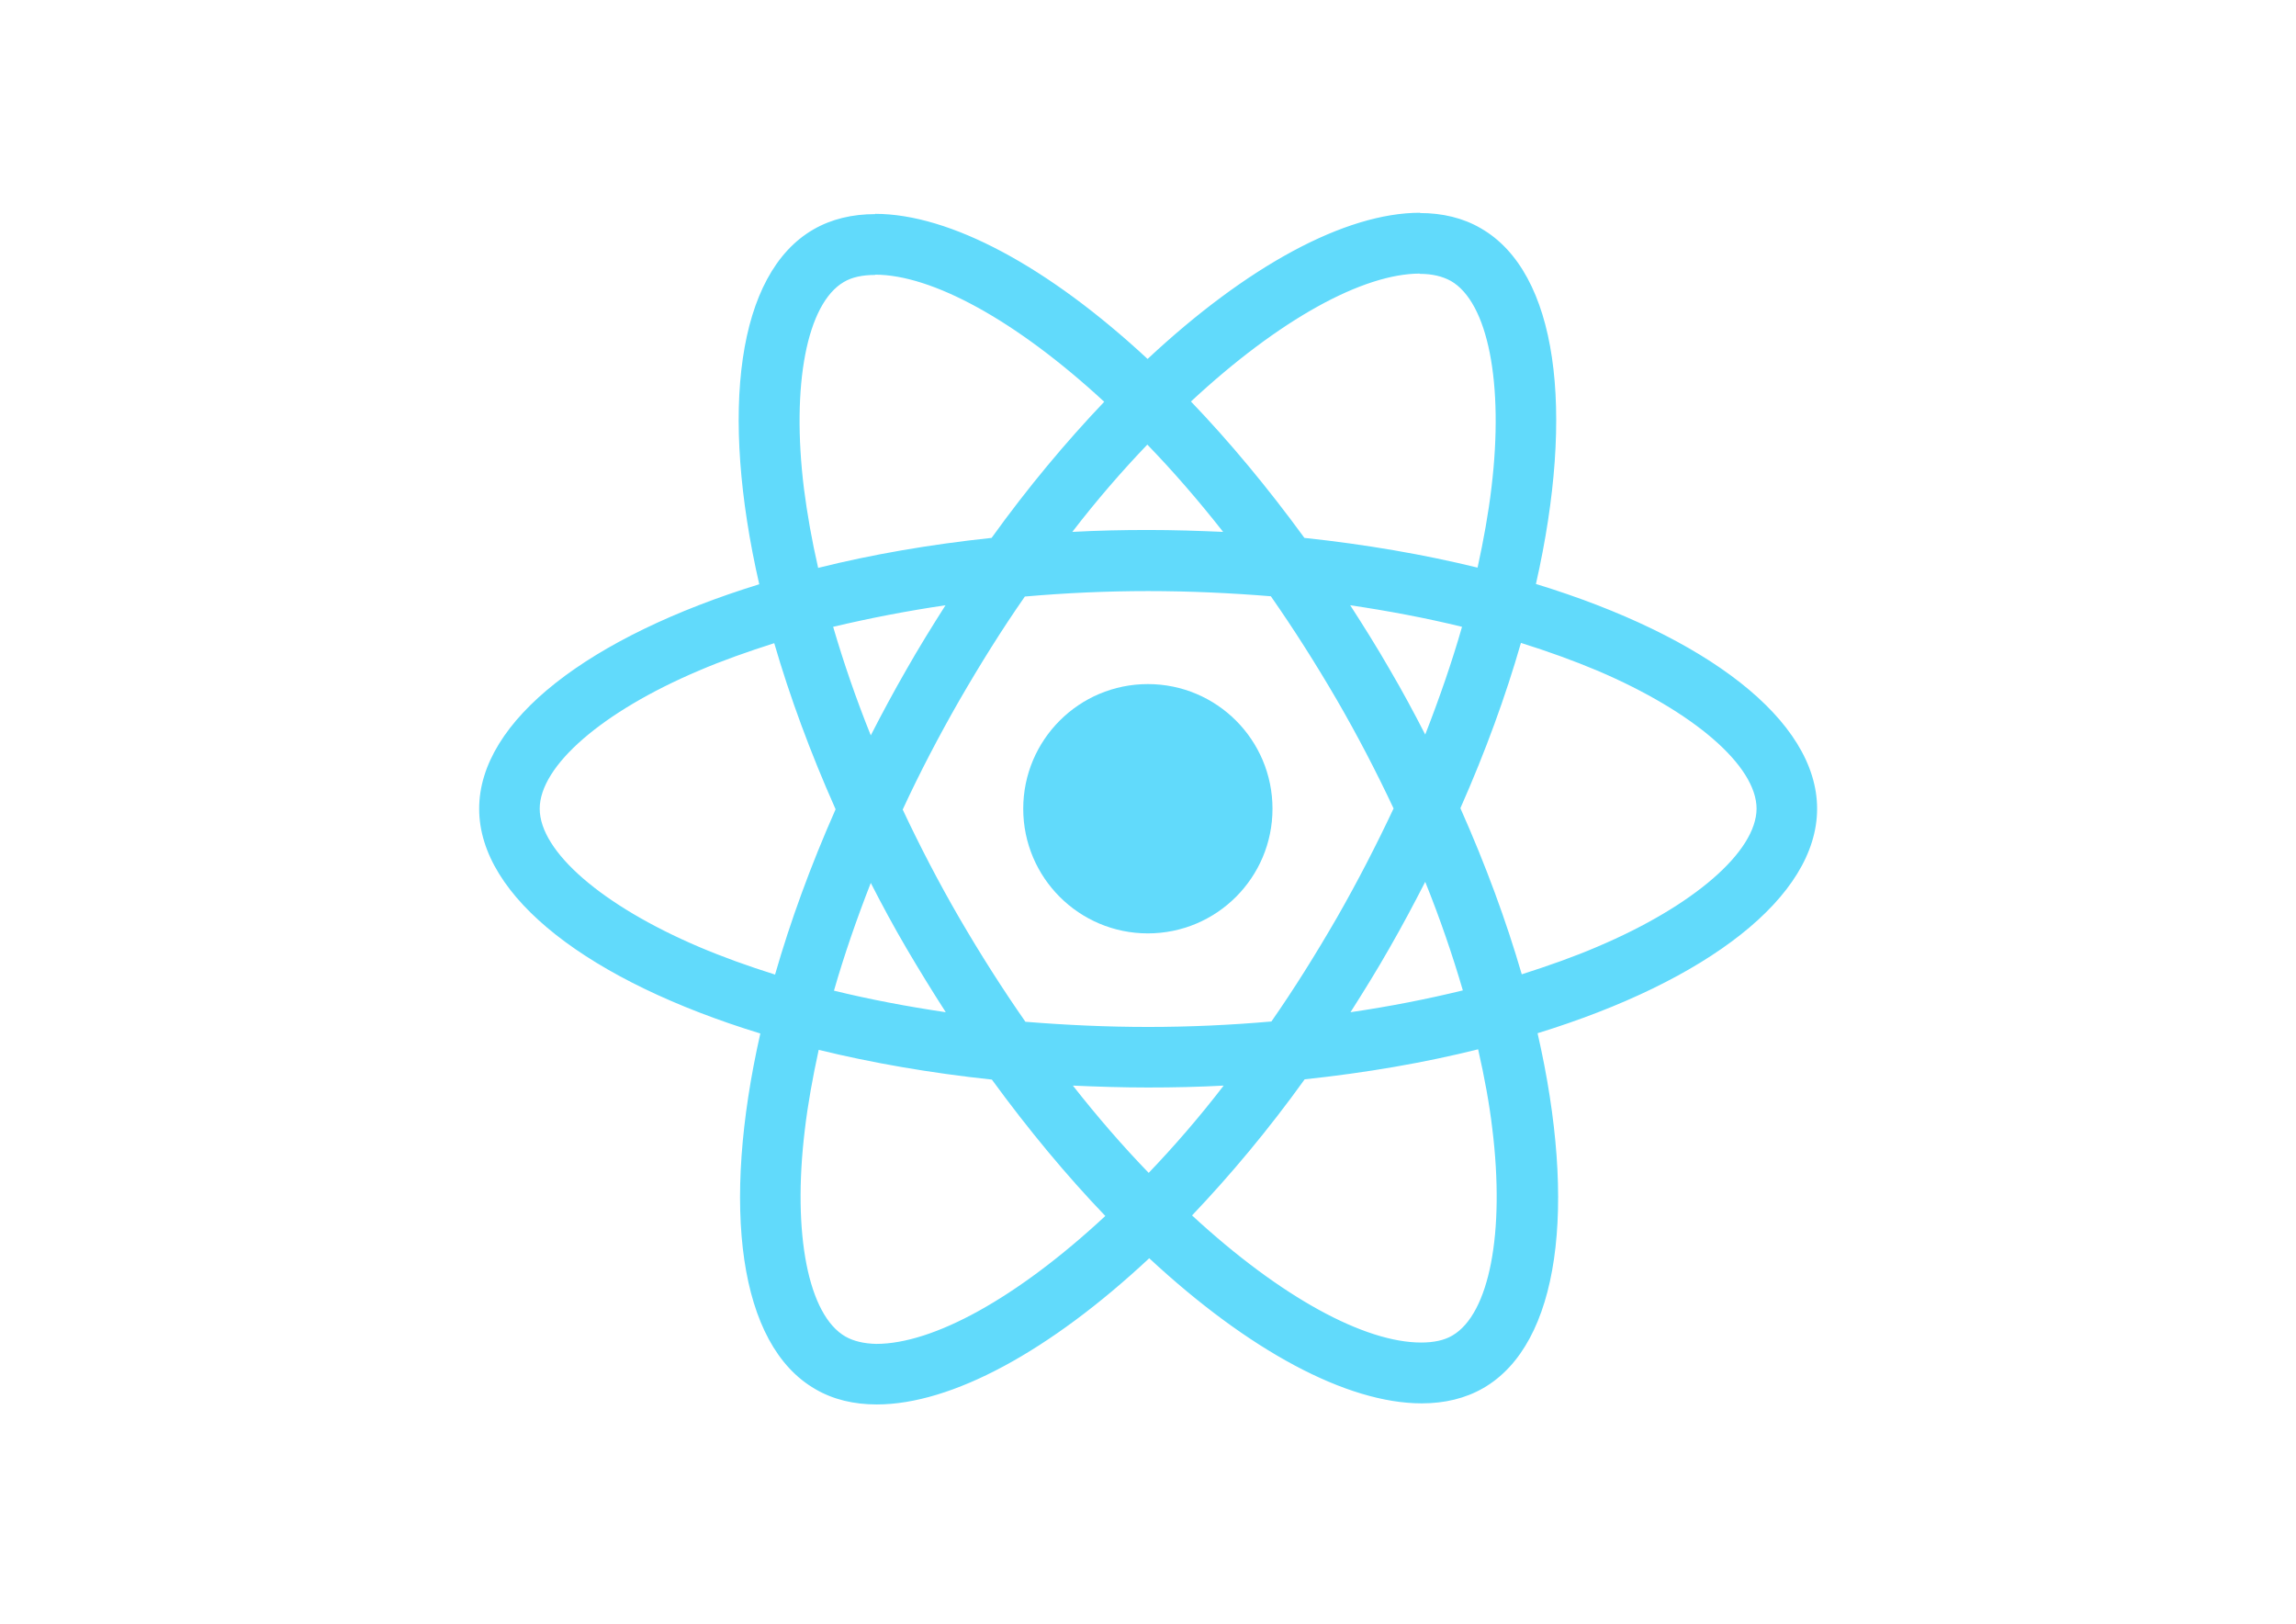
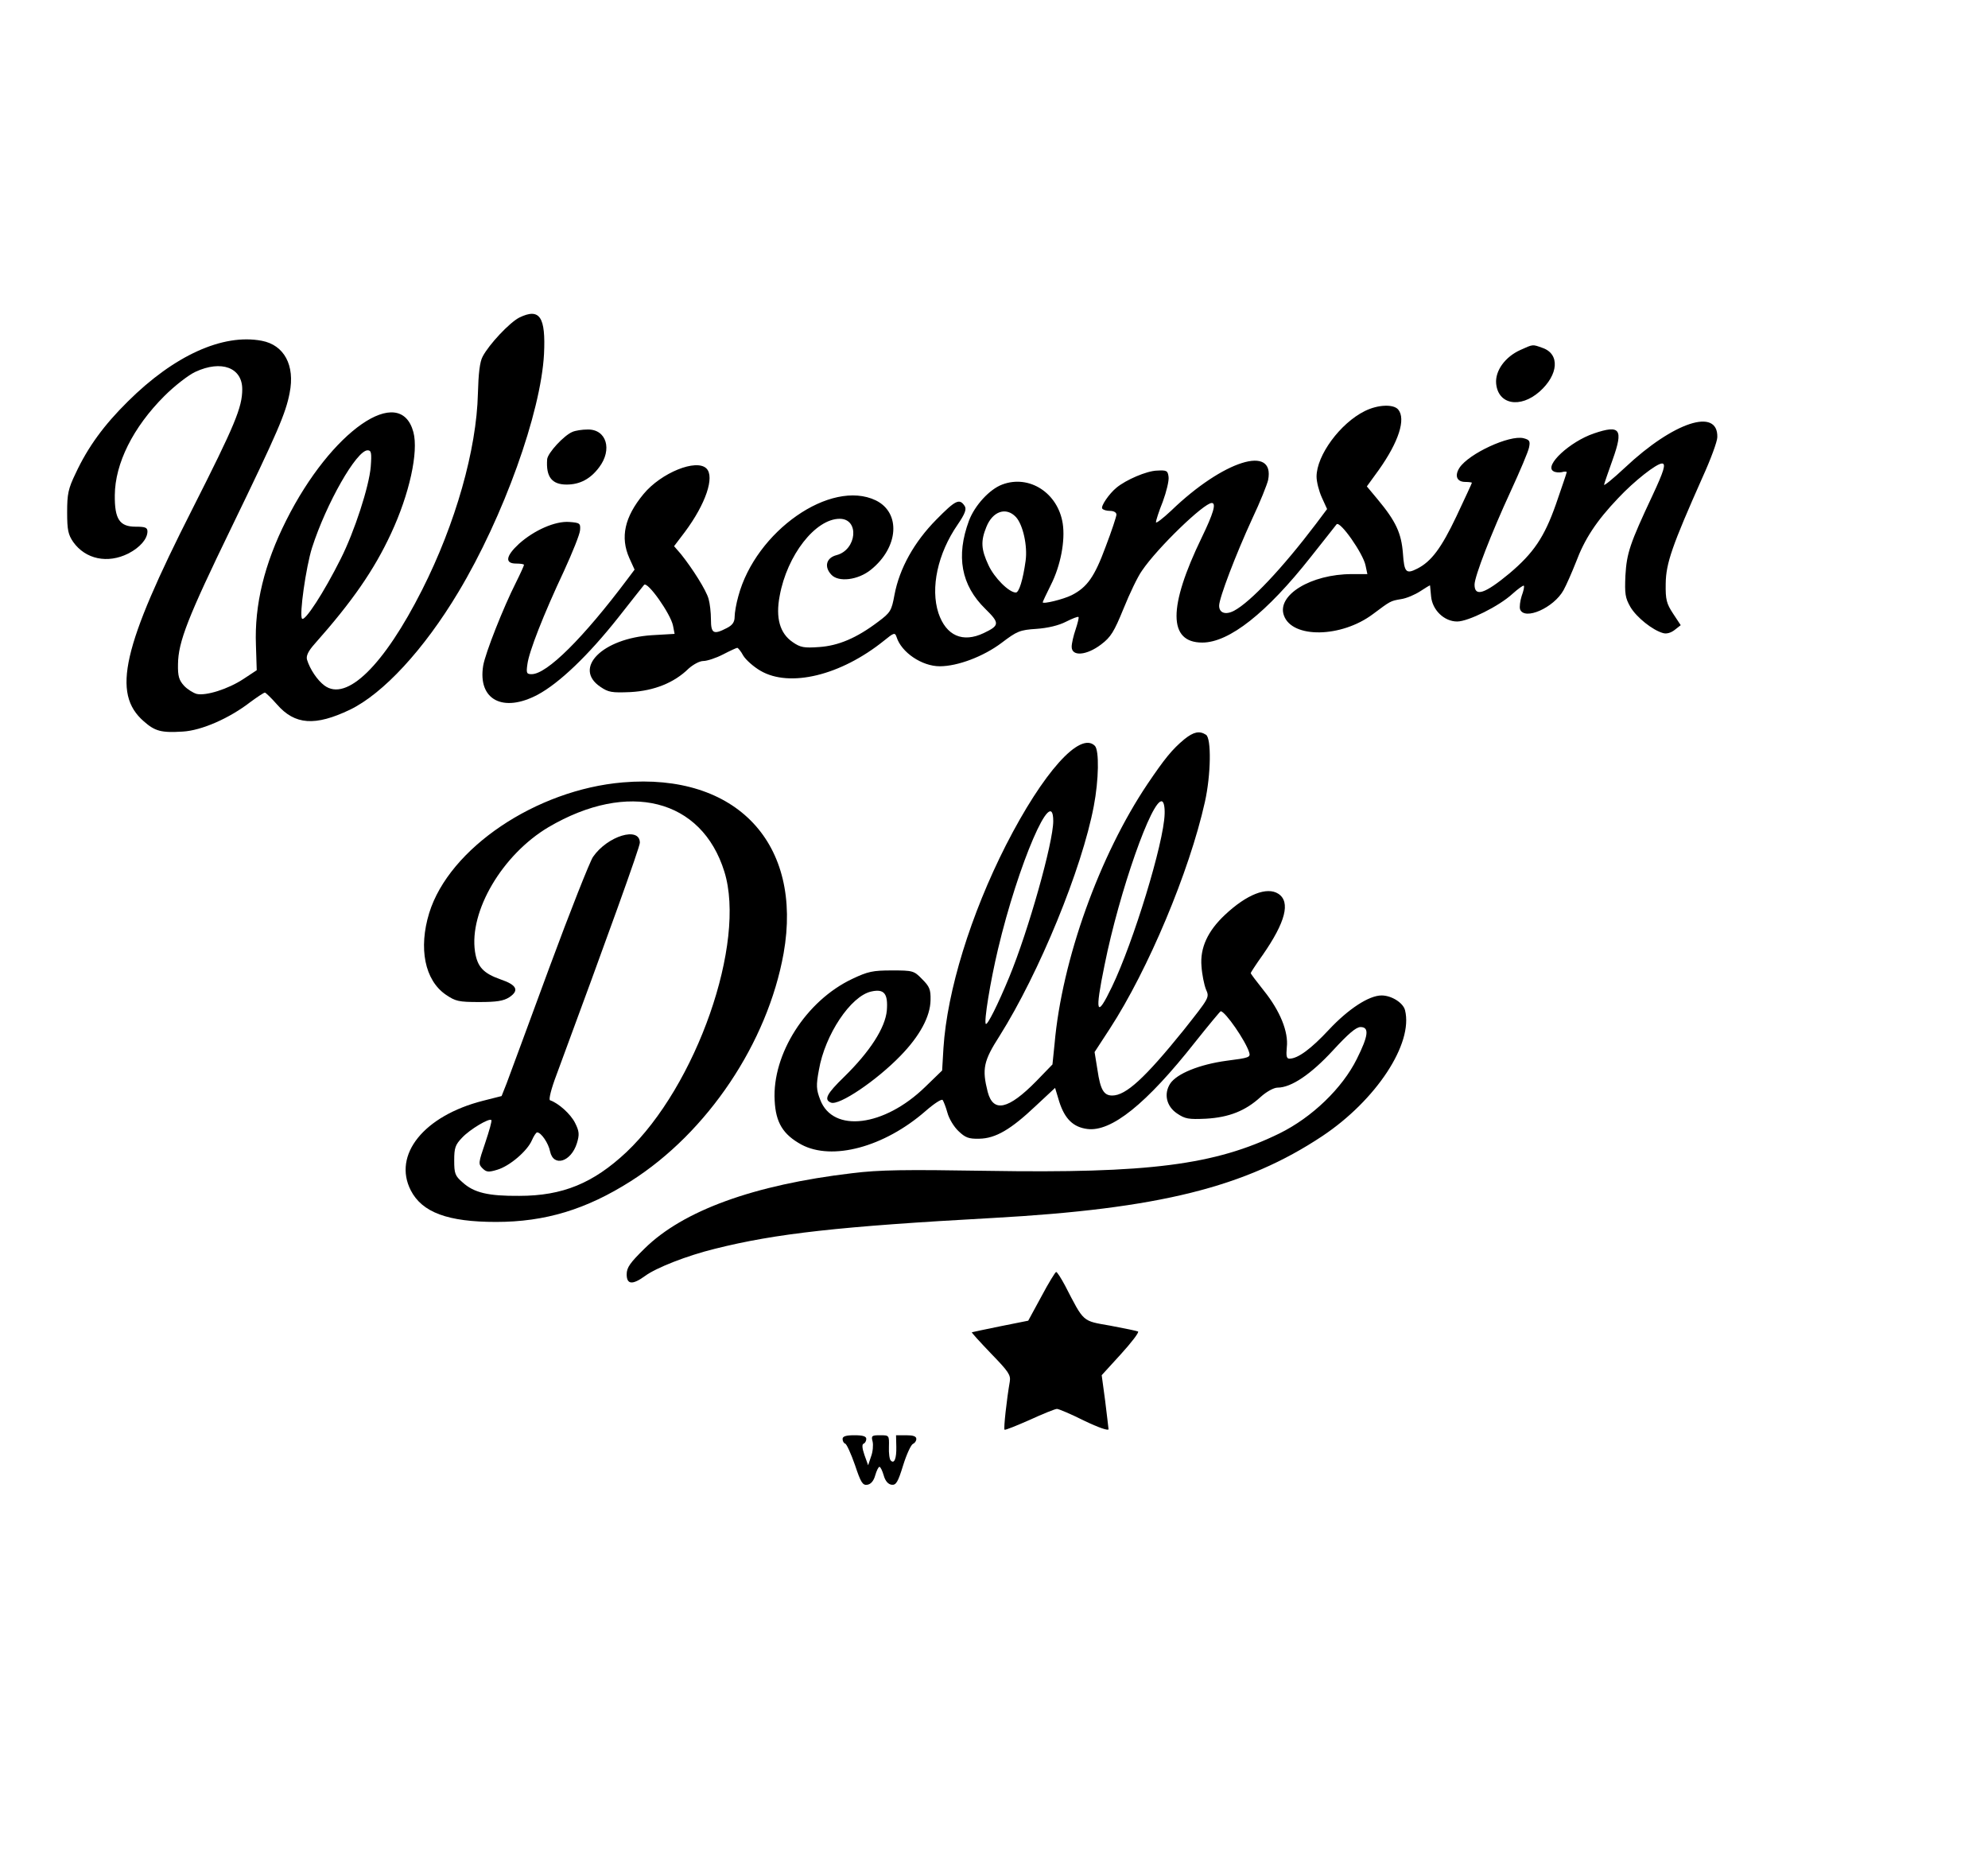
- <svg xmlns="http://www.w3.org/2000/svg" viewBox="0 0 841.9 595.3">
-   <g fill="#61DAFB">
-     <path d="M666.3 296.5c0-32.5-40.7-63.3-103.1-82.4 14.4-63.6 8-114.2-20.2-130.4-6.5-3.8-14.1-5.6-22.4-5.6v22.3c4.6 0 8.3.9 11.4 2.6 13.6 7.8 19.5 37.5 14.9 75.7-1.1 9.4-2.9 19.3-5.1 29.4-19.6-4.8-41-8.5-63.5-10.9-13.5-18.5-27.5-35.3-41.6-50 32.6-30.3 63.2-46.9 84-46.9V78c-27.5 0-63.5 19.6-99.9 53.6-36.4-33.8-72.4-53.2-99.9-53.2v22.3c20.7 0 51.4 16.5 84 46.6-14 14.7-28 31.4-41.3 49.9-22.6 2.4-44 6.1-63.6 11-2.3-10-4-19.7-5.2-29-4.7-38.2 1.1-67.9 14.6-75.8 3-1.8 6.9-2.6 11.5-2.6V78.5c-8.4 0-16 1.8-22.6 5.6-28.1 16.2-34.4 66.7-19.9 130.1-62.2 19.2-102.7 49.9-102.7 82.3 0 32.5 40.7 63.3 103.1 82.4-14.4 63.6-8 114.2 20.2 130.4 6.5 3.8 14.1 5.6 22.5 5.6 27.5 0 63.5-19.6 99.9-53.6 36.4 33.8 72.4 53.2 99.9 53.2 8.4 0 16-1.8 22.6-5.6 28.1-16.2 34.4-66.7 19.9-130.1 62-19.1 102.5-49.9 102.5-82.3zm-130.2-66.7c-3.7 12.9-8.3 26.2-13.5 39.5-4.1-8-8.4-16-13.1-24-4.6-8-9.5-15.8-14.4-23.4 14.2 2.1 27.9 4.7 41 7.9zm-45.8 106.5c-7.8 13.5-15.8 26.3-24.1 38.2-14.9 1.3-30 2-45.2 2-15.1 0-30.2-.7-45-1.9-8.3-11.9-16.4-24.6-24.2-38-7.6-13.1-14.5-26.4-20.8-39.8 6.2-13.4 13.2-26.8 20.7-39.9 7.8-13.5 15.8-26.3 24.1-38.2 14.9-1.3 30-2 45.2-2 15.1 0 30.2.7 45 1.9 8.3 11.9 16.4 24.6 24.2 38 7.6 13.1 14.5 26.4 20.8 39.8-6.3 13.4-13.2 26.8-20.7 39.9zm32.3-13c5.4 13.4 10 26.8 13.8 39.8-13.1 3.2-26.9 5.9-41.2 8 4.9-7.7 9.8-15.6 14.4-23.7 4.6-8 8.9-16.1 13-24.1zM421.2 430c-9.3-9.6-18.6-20.3-27.8-32 9 .4 18.2.7 27.5.7 9.4 0 18.7-.2 27.8-.7-9 11.7-18.3 22.4-27.5 32zm-74.4-58.9c-14.2-2.1-27.9-4.7-41-7.9 3.7-12.9 8.3-26.2 13.5-39.5 4.1 8 8.4 16 13.1 24 4.7 8 9.5 15.8 14.4 23.4zM420.7 163c9.3 9.6 18.6 20.3 27.8 32-9-.4-18.2-.7-27.5-.7-9.4 0-18.7.2-27.8.7 9-11.7 18.3-22.4 27.5-32zm-74 58.9c-4.9 7.7-9.8 15.6-14.4 23.7-4.6 8-8.9 16-13 24-5.4-13.4-10-26.8-13.8-39.8 13.1-3.1 26.9-5.8 41.2-7.9zm-90.5 125.2c-35.4-15.1-58.3-34.9-58.3-50.6 0-15.7 22.9-35.6 58.3-50.6 8.6-3.7 18-7 27.7-10.1 5.7 19.6 13.2 40 22.5 60.9-9.2 20.8-16.6 41.1-22.2 60.6-9.9-3.1-19.3-6.5-28-10.2zM310 490c-13.6-7.8-19.5-37.5-14.9-75.7 1.1-9.4 2.9-19.3 5.1-29.4 19.6 4.8 41 8.5 63.5 10.9 13.5 18.5 27.5 35.3 41.6 50-32.6 30.3-63.2 46.9-84 46.9-4.5-.1-8.3-1-11.3-2.7zm237.2-76.2c4.7 38.2-1.1 67.9-14.6 75.8-3 1.8-6.9 2.6-11.5 2.6-20.7 0-51.4-16.5-84-46.6 14-14.7 28-31.4 41.3-49.9 22.6-2.4 44-6.1 63.6-11 2.3 10.1 4.1 19.8 5.2 29.1zm38.5-66.7c-8.6 3.7-18 7-27.7 10.1-5.7-19.6-13.2-40-22.5-60.9 9.2-20.8 16.6-41.1 22.2-60.6 9.9 3.1 19.3 6.5 28.1 10.2 35.4 15.1 58.3 34.9 58.3 50.6-.1 15.7-23 35.6-58.4 50.6zM320.8 78.4z" />
-     <circle cx="420.9" cy="296.5" r="45.7" />
-     <path d="M520.5 78.1z" />
+ <svg xmlns="http://www.w3.org/2000/svg" version="1.0" width="755pt" height="708pt" viewBox="0 0 755 708" preserveAspectRatio="xMidYMid meet">
+   <g transform="translate(0,708) scale(0.1,-0.1)" fill="#000000" stroke="none">
+     <path d="M1972 5874 c-37 -19 -115 -102 -139 -148 -11 -20 -16 -65 -18 -140 -5 -213 -85 -495 -212 -746 -145 -287 -287 -426 -371 -363 -27 20 -55 62 -66 98 -4 14 4 32 29 60 143 161 226 281 290 419 70 150 105 310 85 385 -50 187 -312 6 -483 -335 -83 -165 -121 -321 -115 -474 l3 -95 -50 -33 c-59 -39 -143 -65 -178 -57 -14 4 -36 18 -48 31 -19 21 -24 36 -23 82 1 85 37 177 203 519 176 363 206 433 221 511 21 105 -21 182 -106 198 -148 28 -333 -56 -509 -231 -90 -89 -151 -172 -198 -273 -28 -58 -32 -78 -32 -147 0 -68 4 -85 23 -113 47 -66 131 -83 209 -44 45 23 73 56 73 84 0 15 -9 18 -45 18 -61 0 -80 29 -79 120 1 120 69 257 188 376 39 39 92 80 118 92 99 46 178 16 178 -66 0 -69 -28 -136 -189 -454 -266 -524 -307 -701 -185 -807 43 -38 67 -44 148 -39 71 4 177 50 258 113 26 19 50 35 54 35 3 0 24 -20 46 -45 68 -78 145 -83 277 -20 126 61 281 228 412 447 171 285 313 681 325 903 7 142 -16 177 -94 139z m-564 -566 c-6 -75 -62 -247 -114 -350 -64 -128 -137 -240 -147 -227 -11 13 15 196 38 269 54 168 169 370 211 370 14 0 16 -9 12 -62z" />
+     <path d="M5774 5751 c-58 -26 -96 -79 -92 -127 7 -80 91 -96 165 -31 72 64 78 143 11 166 -39 14 -35 14 -84 -8z" />
+     <path d="M5183 5519 c-93 -46 -183 -168 -183 -249 0 -19 9 -55 20 -79 l20 -44 -42 -56 c-128 -169 -249 -297 -311 -330 -32 -17 -57 -9 -57 19 0 29 63 194 126 331 30 63 56 129 60 146 27 137 -171 74 -368 -116 -32 -30 -58 -50 -58 -44 0 6 11 41 26 78 14 38 24 80 22 94 -3 24 -7 26 -44 24 -39 -1 -118 -35 -154 -65 -28 -23 -60 -70 -54 -79 3 -5 16 -9 30 -9 14 0 24 -6 24 -14 0 -7 -18 -62 -41 -122 -42 -114 -70 -154 -129 -184 -32 -16 -110 -35 -110 -27 0 2 14 32 31 66 37 73 55 168 45 233 -18 116 -127 187 -230 148 -48 -18 -104 -79 -126 -137 -50 -135 -30 -245 62 -335 55 -54 55 -63 -6 -92 -80 -38 -143 -10 -172 76 -31 95 -3 226 73 336 28 41 34 58 27 70 -20 31 -35 23 -108 -51 -84 -85 -140 -185 -159 -286 -11 -60 -15 -67 -62 -102 -82 -62 -151 -91 -224 -96 -57 -4 -71 -2 -101 19 -48 33 -65 91 -49 175 28 155 136 293 228 293 76 0 65 -118 -12 -138 -39 -10 -48 -44 -20 -74 27 -30 102 -21 151 19 105 85 114 216 18 263 -171 82 -456 -117 -522 -364 -8 -28 -14 -63 -14 -78 0 -20 -8 -32 -30 -43 -50 -26 -60 -21 -60 33 0 26 -4 61 -9 78 -9 33 -61 115 -105 170 l-26 30 41 54 c79 106 114 209 82 241 -38 38 -172 -16 -239 -97 -72 -87 -89 -164 -54 -243 l20 -44 -27 -36 c-168 -224 -306 -361 -364 -361 -19 0 -21 4 -16 38 6 47 60 186 139 354 32 70 60 139 61 155 2 26 -1 28 -41 31 -53 4 -133 -31 -191 -83 -50 -46 -55 -75 -11 -75 17 0 30 -2 30 -5 0 -3 -14 -34 -31 -68 -47 -93 -116 -267 -124 -315 -21 -129 75 -180 207 -110 82 44 192 149 306 293 52 66 96 122 98 124 13 15 101 -110 110 -155 l6 -31 -86 -5 c-188 -12 -301 -125 -196 -196 31 -21 43 -23 115 -20 89 5 165 35 220 89 18 16 42 29 56 29 14 0 48 11 75 25 27 14 51 25 54 25 3 0 14 -13 23 -30 10 -16 39 -42 65 -57 111 -65 305 -18 469 114 38 31 42 32 48 14 18 -58 96 -111 164 -111 68 0 166 37 235 89 58 44 69 49 132 53 43 3 85 13 112 27 24 12 46 21 48 18 2 -2 -3 -23 -11 -47 -8 -23 -15 -53 -15 -66 0 -38 57 -33 112 9 37 28 49 48 85 136 23 57 54 122 70 144 58 86 235 257 265 257 18 0 6 -40 -38 -131 -128 -264 -128 -399 2 -399 102 0 244 112 412 325 52 66 97 122 98 124 13 15 101 -111 110 -156 l7 -33 -59 0 c-155 0 -286 -80 -258 -157 31 -88 218 -85 338 5 67 50 66 50 107 57 21 3 53 17 73 30 20 13 36 23 37 22 0 -1 2 -20 4 -42 5 -52 50 -95 99 -95 42 0 159 58 210 105 21 19 41 33 43 31 3 -3 -1 -20 -8 -39 -6 -19 -9 -42 -6 -51 17 -43 128 6 165 73 11 20 32 68 47 106 33 88 77 156 161 244 60 64 145 131 166 131 16 0 7 -29 -36 -121 -86 -183 -98 -219 -103 -304 -3 -70 -1 -85 19 -120 23 -39 84 -88 124 -99 13 -4 30 1 44 12 l23 18 -29 44 c-25 38 -29 53 -28 114 1 77 24 143 140 404 31 68 56 136 56 152 3 113 -166 58 -350 -115 -47 -44 -83 -73 -80 -65 2 8 17 51 33 96 41 115 28 132 -72 98 -91 -31 -189 -122 -154 -143 7 -5 22 -6 32 -4 10 3 19 3 19 0 0 -3 -19 -58 -41 -122 -44 -125 -85 -185 -176 -262 -94 -78 -133 -91 -133 -43 0 31 64 196 137 354 35 76 67 151 70 167 5 24 2 29 -21 35 -53 13 -207 -58 -243 -112 -20 -31 -10 -54 22 -54 14 0 25 -2 25 -3 0 -2 -27 -60 -59 -128 -57 -120 -95 -171 -148 -198 -43 -22 -50 -15 -55 58 -6 76 -26 121 -97 206 l-40 48 45 62 c76 107 104 194 74 230 -18 21 -77 19 -127 -6z m-1325 -402 c27 -29 45 -110 37 -167 -10 -72 -25 -120 -37 -120 -26 0 -82 56 -104 104 -28 60 -30 91 -8 145 24 60 75 77 112 38z" />
+     <path d="M2174 5440 c-32 -13 -94 -80 -96 -104 -5 -67 18 -96 74 -96 50 0 90 21 123 65 52 68 28 146 -44 144 -20 0 -46 -4 -57 -9z" />
+     <path d="M4498 4273 c-47 -39 -75 -74 -140 -170 -182 -271 -325 -667 -353 -987 l-8 -78 -61 -63 c-107 -109 -164 -121 -185 -41 -22 87 -16 117 45 212 151 240 313 635 358 873 19 99 21 212 4 229 -56 56 -196 -100 -338 -378 -133 -262 -223 -552 -237 -770 l-5 -85 -64 -62 c-156 -152 -351 -176 -399 -49 -15 39 -16 54 -5 113 23 134 121 281 199 298 49 11 64 -8 59 -72 -6 -66 -64 -156 -162 -252 -67 -65 -78 -87 -50 -98 31 -12 173 84 264 178 73 75 113 149 114 211 1 41 -4 52 -32 80 -31 32 -35 33 -115 33 -72 0 -91 -4 -150 -32 -176 -83 -305 -286 -295 -462 4 -84 32 -129 101 -167 117 -63 315 -10 472 127 32 28 61 47 65 42 3 -4 12 -26 18 -48 6 -23 25 -54 42 -70 26 -25 39 -30 79 -29 62 1 120 35 215 125 l73 68 16 -53 c21 -65 53 -96 106 -103 91 -12 224 94 410 330 51 64 95 117 97 117 17 0 95 -113 108 -156 6 -19 0 -21 -86 -32 -103 -14 -189 -49 -214 -87 -25 -39 -14 -86 26 -113 31 -21 44 -23 110 -20 88 5 150 30 207 82 23 21 51 36 65 36 52 0 127 51 210 141 58 63 88 89 105 89 34 0 30 -33 -14 -121 -55 -111 -170 -222 -294 -283 -245 -120 -497 -152 -1109 -142 -314 5 -409 4 -514 -9 -373 -44 -642 -142 -788 -286 -55 -54 -68 -72 -68 -98 0 -39 22 -41 70 -6 42 31 159 77 265 103 231 58 472 85 1055 117 632 35 960 117 1252 311 204 136 346 351 314 478 -7 28 -51 56 -89 56 -48 0 -126 -51 -200 -130 -68 -73 -118 -110 -150 -110 -11 0 -13 10 -10 43 7 59 -26 139 -87 215 -27 34 -50 64 -50 67 0 2 20 33 45 68 87 125 107 202 60 233 -43 28 -120 -2 -203 -80 -65 -61 -95 -125 -89 -195 2 -31 10 -70 17 -88 14 -31 13 -31 -85 -155 -147 -182 -219 -248 -271 -248 -32 0 -45 22 -56 97 l-11 68 58 89 c145 223 302 596 361 861 23 103 25 242 4 255 -25 16 -47 11 -82 -17z m-75 -284 c-3 -110 -119 -488 -200 -656 -59 -123 -66 -102 -28 83 56 279 181 634 218 621 7 -2 11 -22 10 -48z m-423 -27 c0 -81 -94 -415 -167 -592 -43 -104 -83 -184 -89 -178 -8 8 17 161 46 283 77 325 210 633 210 487z" />
+     <path d="M2365 4109 c-329 -28 -659 -250 -735 -496 -41 -134 -17 -255 63 -310 37 -25 48 -28 127 -28 66 0 92 4 114 18 39 26 29 47 -33 68 -65 23 -88 47 -97 105 -23 154 104 369 279 473 303 178 582 108 668 -169 84 -270 -106 -813 -372 -1065 -126 -118 -242 -166 -407 -166 -118 -1 -172 12 -215 51 -29 25 -32 34 -32 84 0 47 4 59 30 86 30 32 103 75 111 67 3 -3 -8 -41 -23 -86 -26 -76 -27 -81 -11 -97 15 -15 23 -16 56 -6 48 14 115 72 132 112 7 16 16 30 20 30 15 0 43 -41 49 -72 13 -61 80 -40 102 31 10 33 9 45 -7 77 -17 34 -63 75 -95 86 -6 2 4 43 25 98 193 522 316 863 316 880 0 63 -123 26 -178 -54 -12 -18 -87 -207 -166 -421 -79 -215 -152 -412 -162 -439 l-19 -48 -71 -18 c-224 -57 -343 -205 -274 -340 43 -84 141 -120 324 -120 186 0 342 47 512 155 291 185 519 525 580 865 74 417 -179 686 -611 649z" />
+     <path d="M3955 2157 l-50 -92 -105 -21 c-58 -12 -107 -22 -109 -23 -3 0 30 -36 72 -80 67 -69 76 -82 72 -107 -12 -69 -24 -179 -20 -183 3 -2 45 15 95 37 50 23 97 42 104 42 7 0 54 -20 104 -45 54 -26 92 -39 92 -32 -1 7 -6 55 -13 109 l-13 96 73 80 c40 44 70 83 65 86 -4 2 -51 12 -105 22 -108 19 -99 11 -172 152 -15 28 -30 52 -34 52 -3 0 -29 -42 -56 -93z" />
+     <path d="M3200 1616 c0 -8 4 -16 10 -18 5 -1 22 -38 37 -81 22 -66 29 -78 47 -75 13 2 24 14 30 36 5 17 12 32 16 32 4 0 11 -15 16 -32 6 -22 17 -34 30 -36 17 -2 24 9 44 74 13 42 30 78 37 81 7 3 13 11 13 19 0 10 -12 14 -38 14 l-39 0 1 -44 c1 -45 -8 -66 -21 -52 -5 4 -8 28 -7 52 1 44 1 44 -34 44 -31 0 -34 -2 -28 -24 3 -13 1 -39 -6 -57 l-11 -33 -14 39 c-9 26 -10 41 -3 43 5 2 10 10 10 18 0 10 -13 14 -45 14 -32 0 -45 -4 -45 -14z" />
  </g>
</svg>
